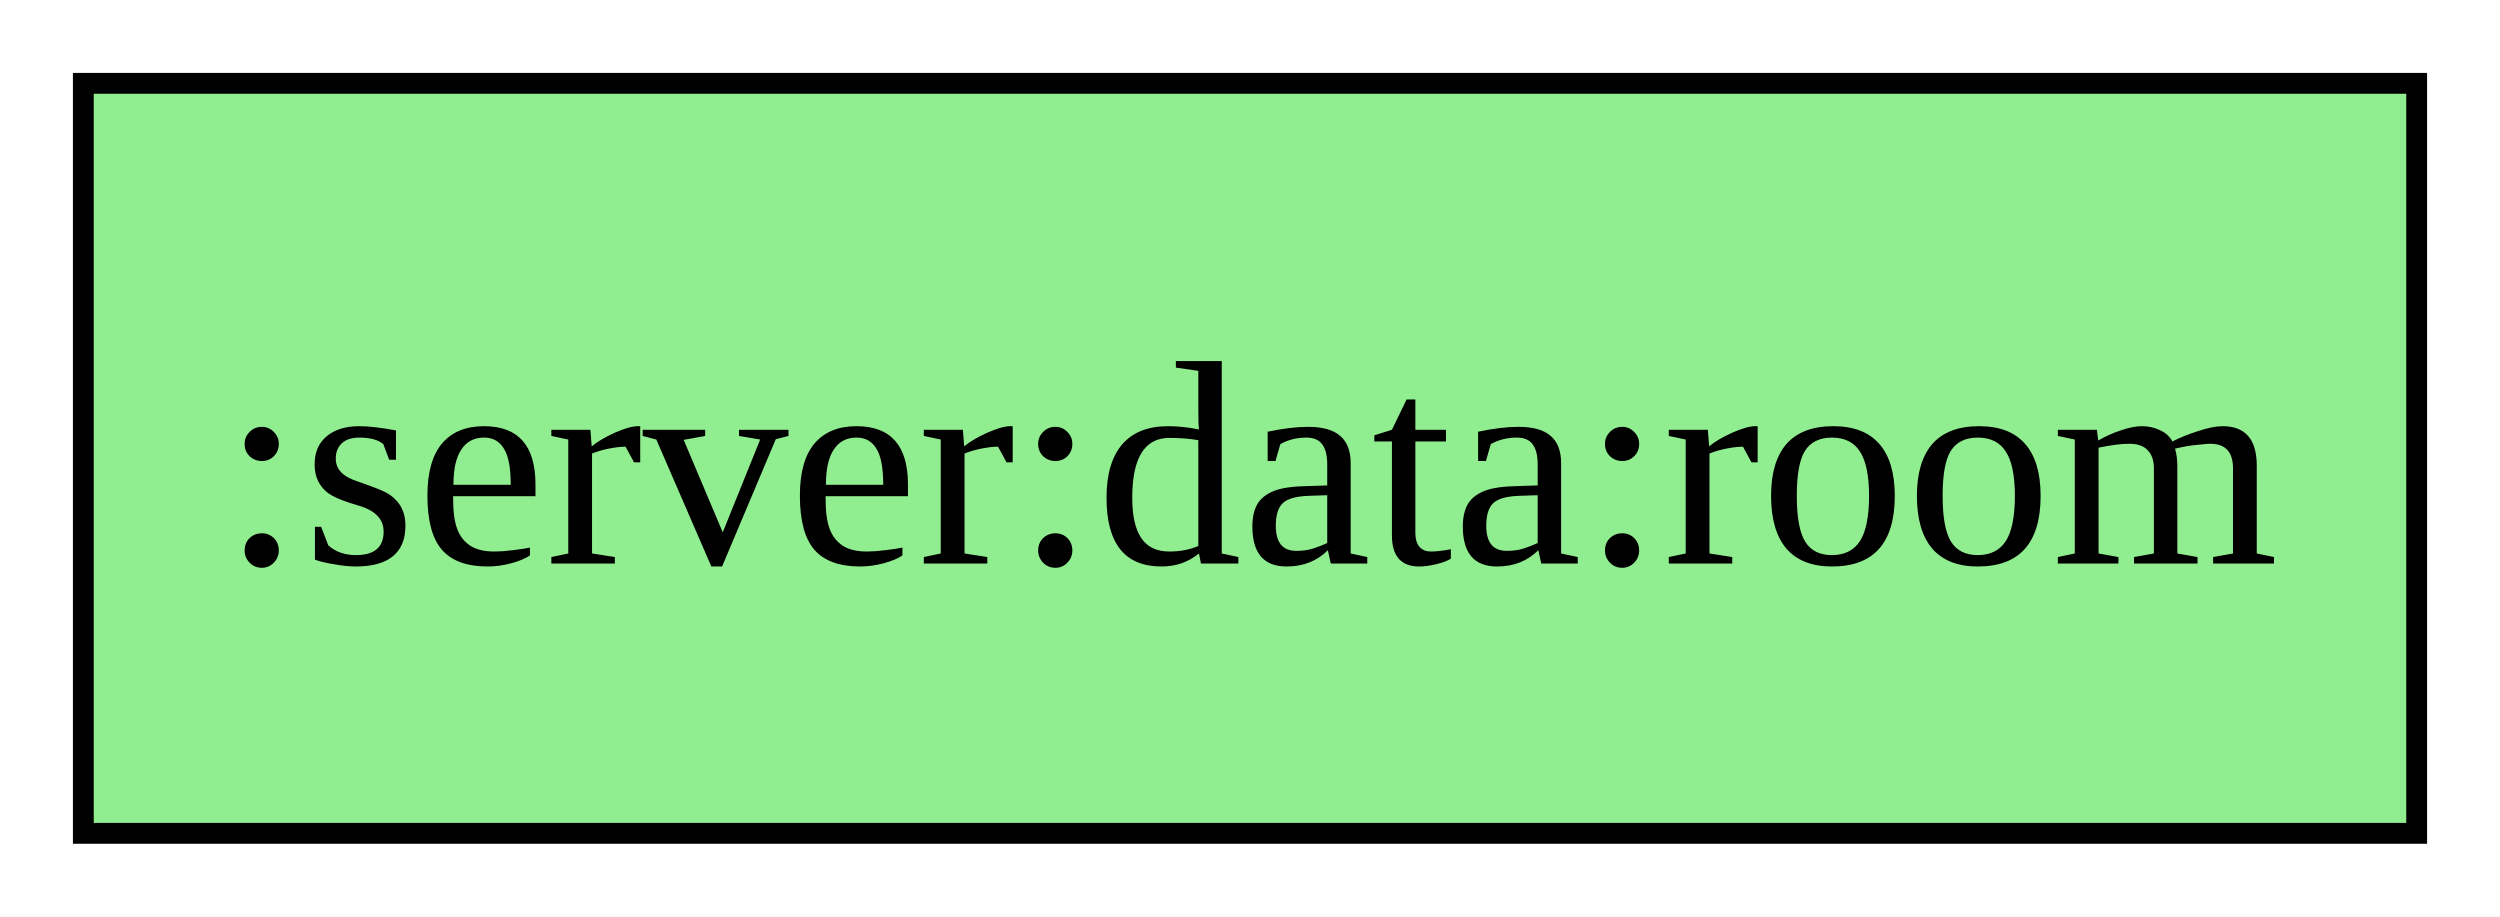
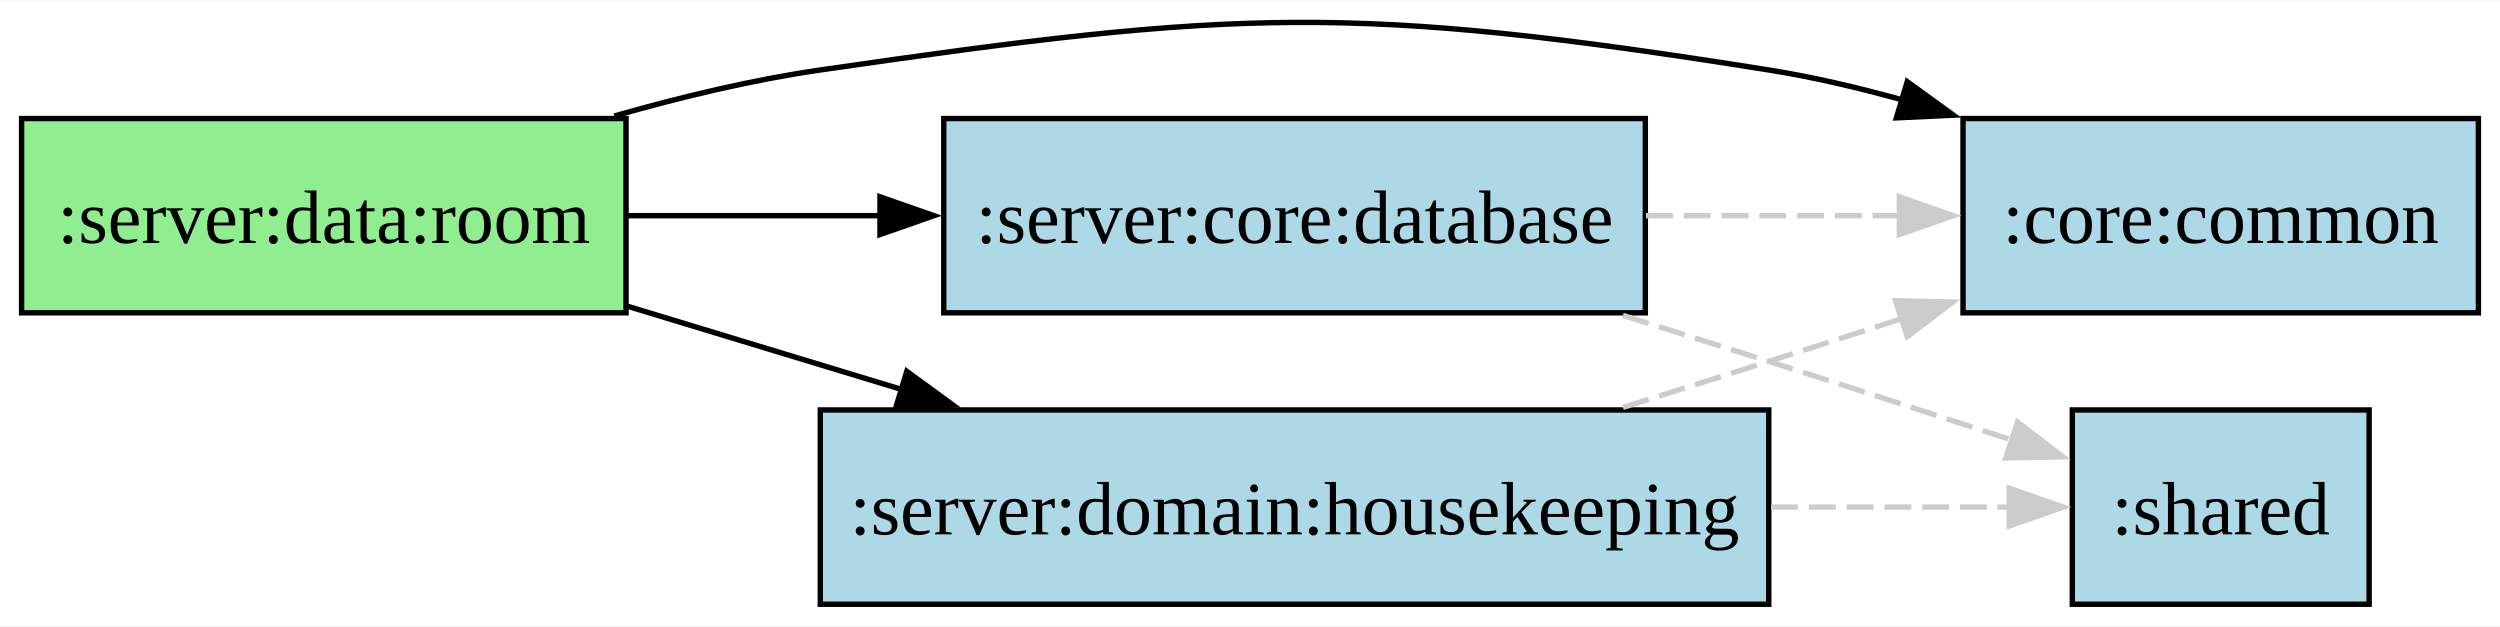
- <svg xmlns="http://www.w3.org/2000/svg" width="160" height="44pt" viewBox="0 0 120 44">
+ <svg xmlns="http://www.w3.org/2000/svg" width="463pt" height="116pt" viewBox="0 0 463.25 115.87">
  <g class="graph">
-     <path fill="#fff" d="M0 44V0h120v44z" />
+     <path fill="#fff" d="M0 115.87V0h463.25v115.87z" />
    <g class="node">
-       <path fill="#90ee90" stroke="#000" d="M116 4H4v36h112z" />
-       <text x="56" y="-12.95" font-family="Times New Roman,serif" font-size="14" text-anchor="middle" transform="translate(4 40)">:server:data:room</text>
+       <path fill="#90ee90" stroke="#000" d="M116 21.87H4v36h112z" />
+       <text x="56" y="-66.95" font-family="Times New Roman,serif" font-size="14" text-anchor="middle" transform="translate(4 111.87)">:server:data:room</text>
+     </g>
+     <g class="node">
+       <path fill="#add8e6" stroke="#000" d="M327.75 75.87H152v36h175.75z" />
+       <text x="235.88" y="-12.95" font-family="Times New Roman,serif" font-size="14" text-anchor="middle" transform="translate(4 111.87)">:server:domain:housekeeping</text>
+     </g>
+     <g stroke="#000" class="edge">
+       <path fill="none" d="M116.31 56.66c16.06 4.88 33.84 10.27 50.76 15.41" />
+       <path d="m168.03 68.71 8.56 6.25-10.59.44z" />
+     </g>
+     <g class="node">
+       <path fill="#add8e6" stroke="#000" d="M459.25 21.87h-95.5v36h95.5z" />
+       <text x="407.5" y="-66.95" font-family="Times New Roman,serif" font-size="14" text-anchor="middle" transform="translate(4 111.87)">:core:common</text>
+     </g>
+     <g stroke="#000" class="edge">
+       <path fill="none" d="M113.84 21.4c12.37-3.54 25.6-6.71 38.16-8.53 77.3-11.23 98.61-12.27 175.75 0 8.11 1.29 16.5 3.25 24.69 5.53" />
+       <path d="m353.41 15.04 8.58 6.21-10.59.49z" />
+     </g>
+     <g class="node">
+       <path fill="#add8e6" stroke="#000" d="M304.88 21.87h-130v36h130z" />
+       <text x="235.88" y="-66.95" font-family="Times New Roman,serif" font-size="14" text-anchor="middle" transform="translate(4 111.87)">:server:core:database</text>
+     </g>
+     <g stroke="#000" class="edge">
+       <path fill="none" d="M116.31 39.87h46.92" />
+       <path d="m163.06 36.37 10 3.5-10 3.5z" />
+     </g>
+     <g stroke="#ccc" class="edge">
+       <path fill="none" stroke-dasharray="5,2" d="M300.73 75.39c9.06-2.83 18.29-5.74 27.02-8.52 8.01-2.55 16.45-5.27 24.74-7.96" />
+       <path fill="#ccc" d="m351.24 55.64 10.6.23-8.43 6.42z" />
+     </g>
+     <g class="node">
+       <path fill="#add8e6" stroke="#000" d="M439 75.87h-55v36h55z" />
+       <text x="407.5" y="-12.95" font-family="Times New Roman,serif" font-size="14" text-anchor="middle" transform="translate(4 111.87)">:shared</text>
+     </g>
+     <g stroke="#ccc" class="edge">
+       <path fill="none" stroke-dasharray="5,2" d="M328.17 93.87h44.19" />
+       <path fill="#ccc" d="m372.32 90.37 10 3.5-10 3.5z" />
+     </g>
+     <g stroke="#ccc" class="edge">
+       <path fill="none" stroke-dasharray="5,2" d="M305 39.87h47.13" />
+       <path fill="#ccc" d="m351.95 36.37 10 3.5-10 3.5z" />
+     </g>
+     <g stroke="#ccc" class="edge">
+       <path fill="none" stroke-dasharray="5,2" d="M300.73 58.35c9.06 2.83 18.29 5.74 27.02 8.52 14.77 4.7 30.99 9.97 45.13 14.6" />
+       <path fill="#ccc" d="m373.85 78.11 8.41 6.44-10.59.21z" />
    </g>
  </g>
</svg>
